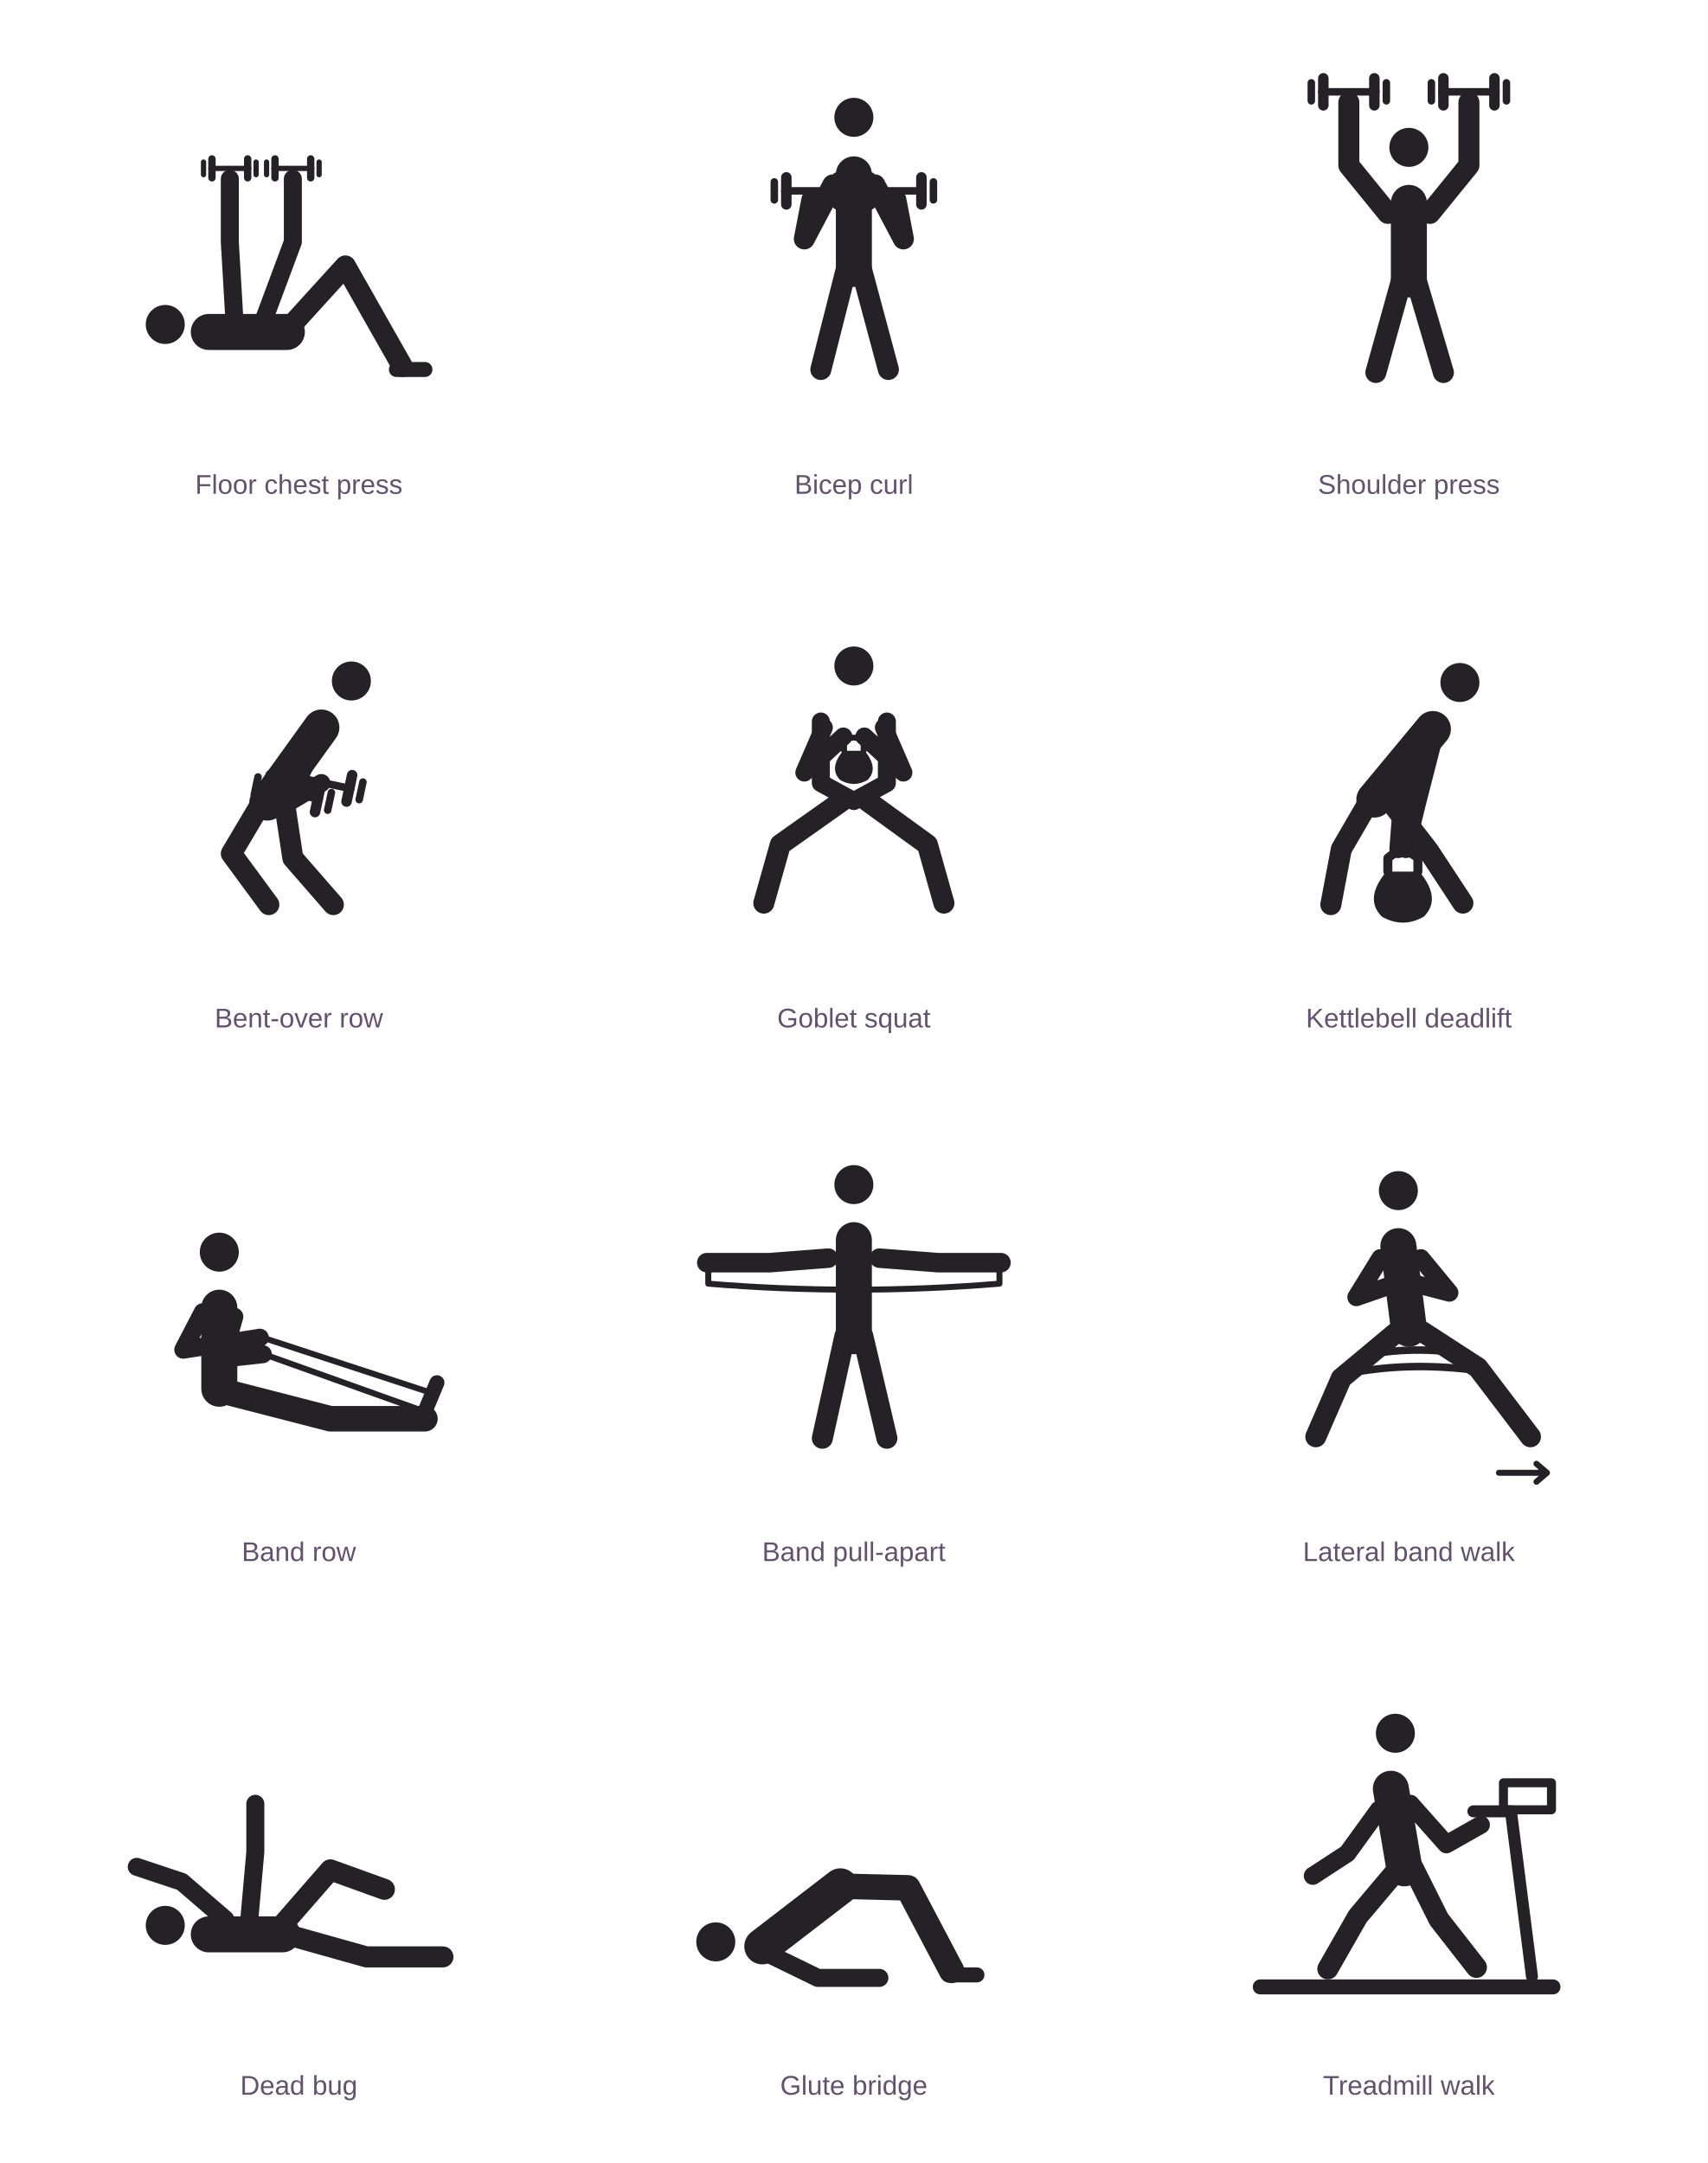
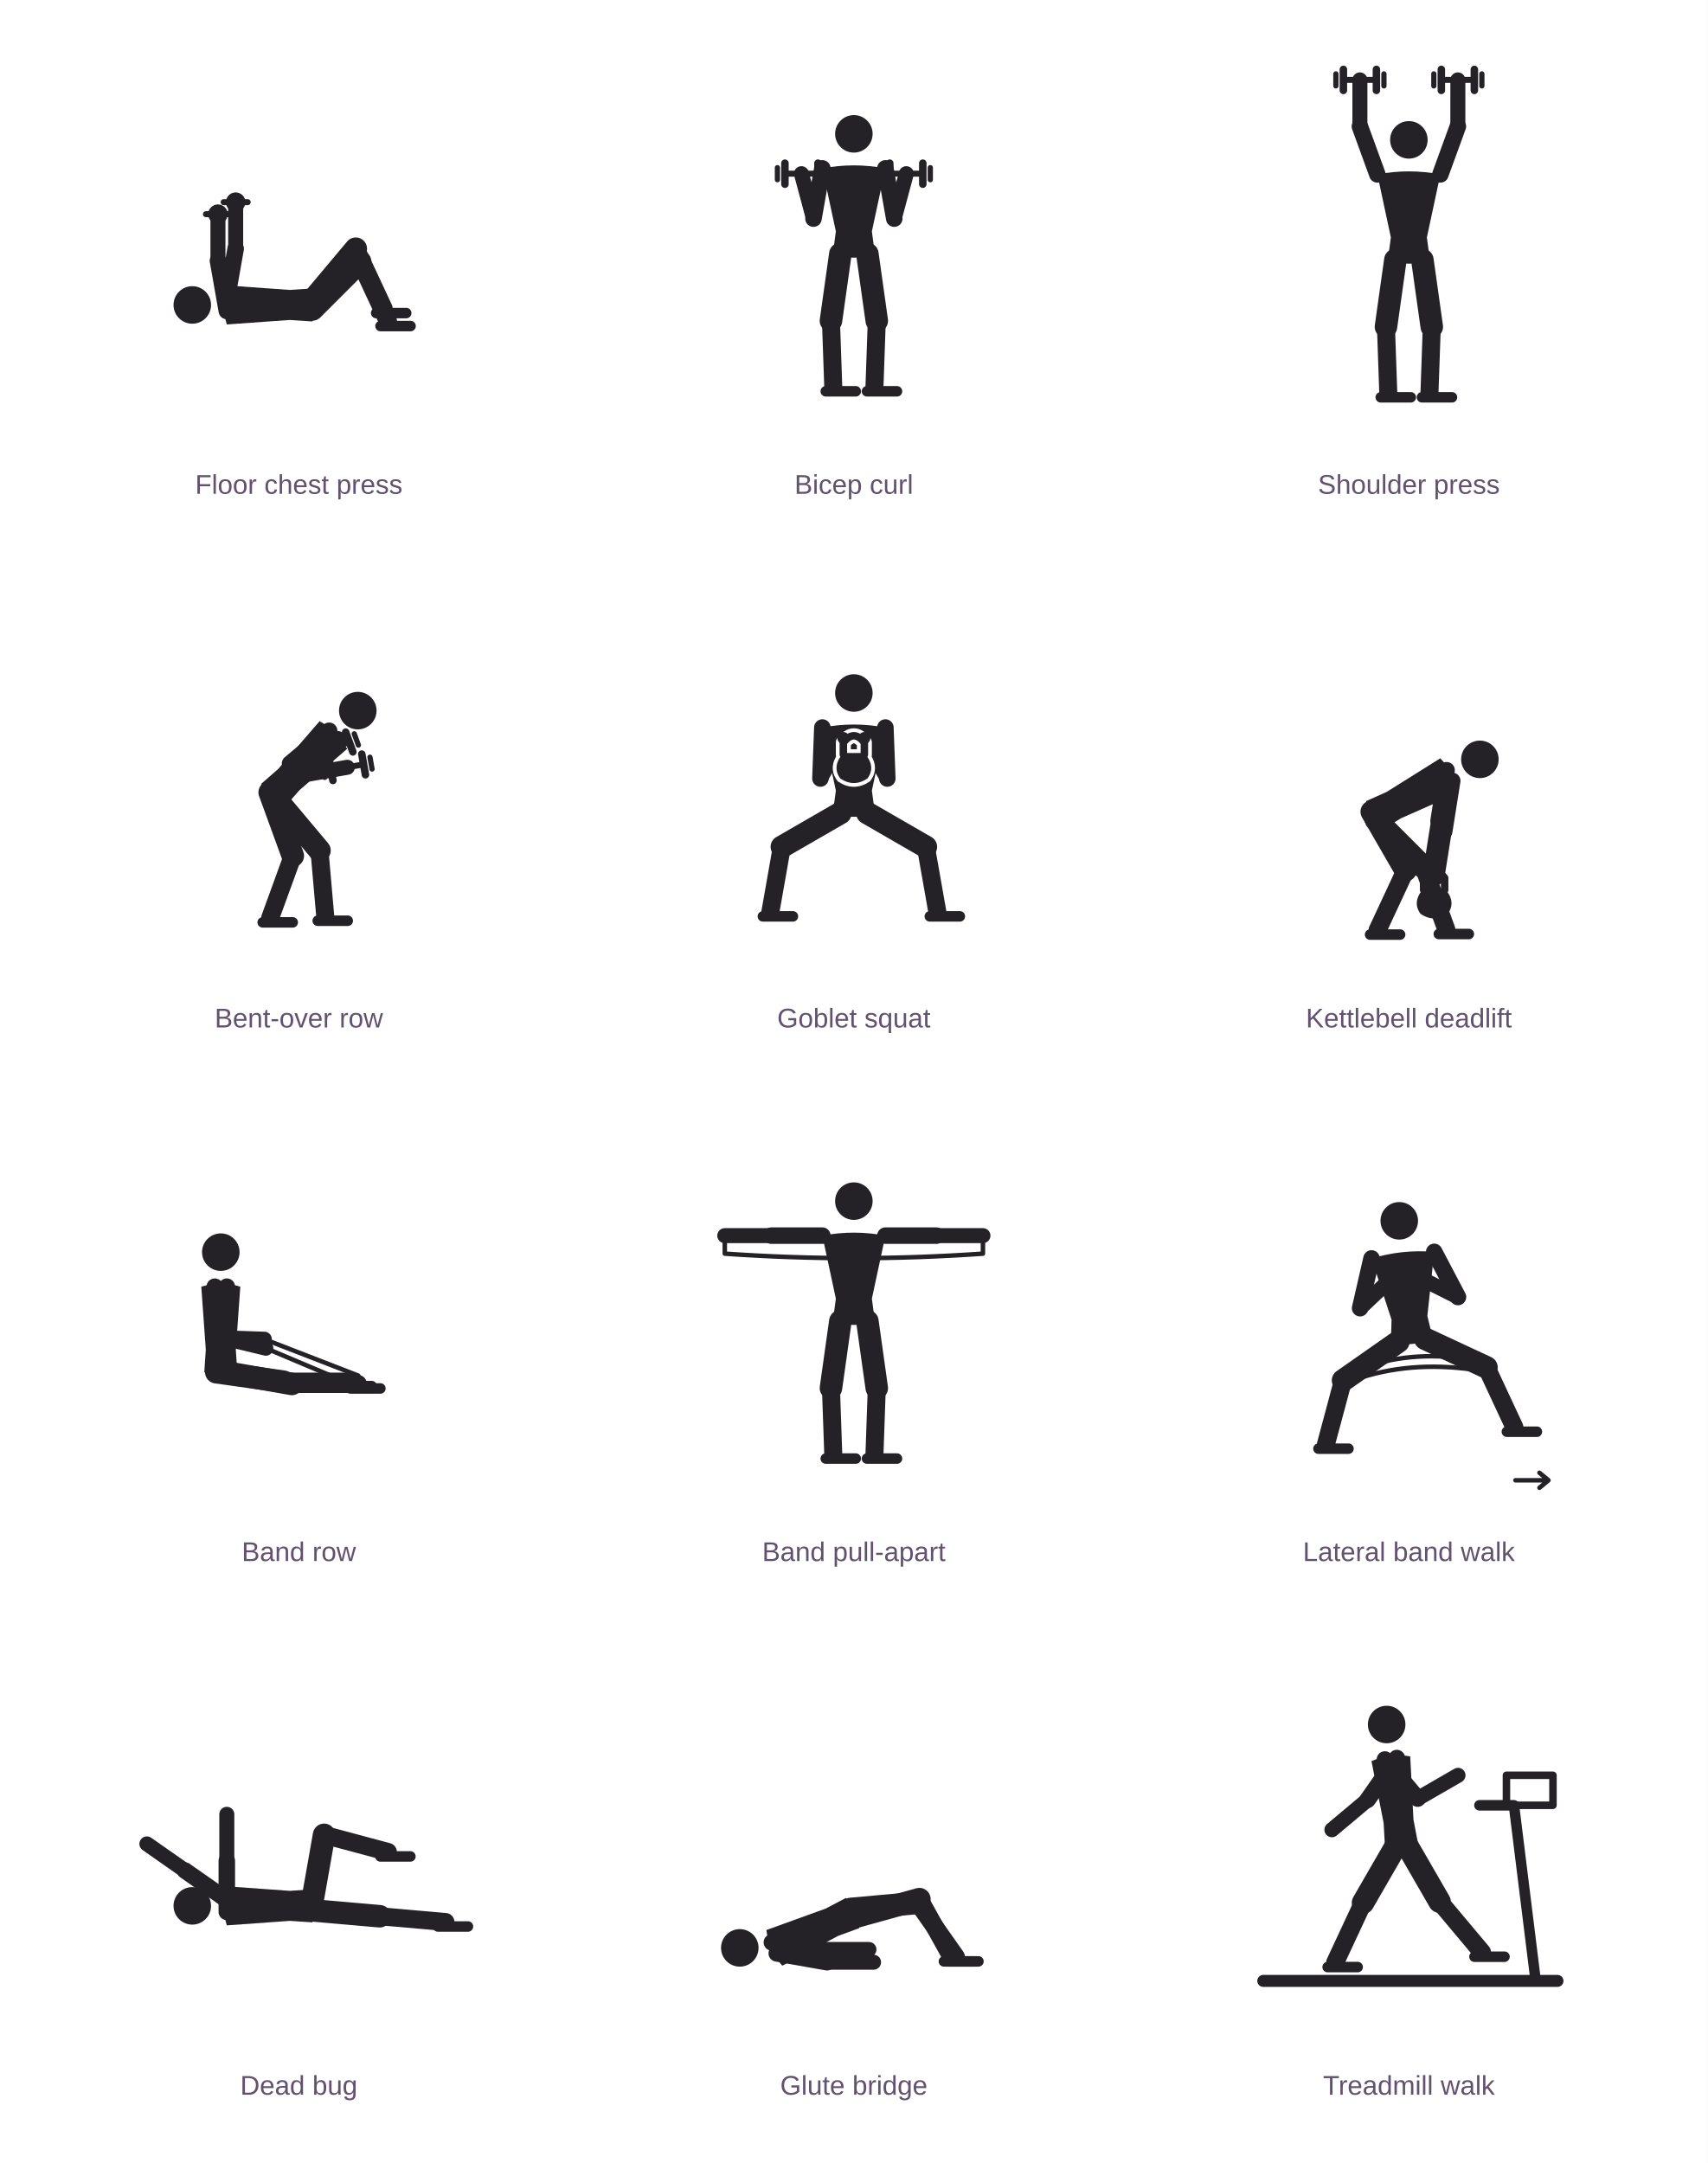
<svg xmlns="http://www.w3.org/2000/svg" width="1200" height="1520" viewBox="0 0 1200 1520" color="#242127">
  <rect width="1200" height="1520" fill="white" />
  <g transform="translate(30 20)">
    <svg x="45" y="15" width="270" height="270" viewBox="0 0 256 256">
-       <circle cx="39" cy="183" r="13" fill="currentColor" />
-       <path d="M68 188H120" fill="none" stroke="currentColor" stroke-width="24" stroke-linecap="round" stroke-linejoin="round" />
-       <path d="M119 188 159 144 197 211" fill="none" stroke="currentColor" stroke-width="14" stroke-linecap="round" stroke-linejoin="round" />
-       <path d="M85 179 82 128V86M105 179 124 128V86" fill="none" stroke="currentColor" stroke-width="12" stroke-linecap="round" stroke-linejoin="round" />
-       <g transform="translate(82 79) rotate(0) scale(0.7)">
-         <path d="M-18 0H18" fill="none" stroke="currentColor" stroke-width="5" stroke-linecap="round" stroke-linejoin="round" />
-         <path d="M-17-9V9M17-9V9" fill="none" stroke="currentColor" stroke-width="7" stroke-linecap="round" stroke-linejoin="round" />
-         <path d="M-25-6V6M25-6V6" fill="none" stroke="currentColor" stroke-width="5" stroke-linecap="round" stroke-linejoin="round" />
-       </g>
-       <g transform="translate(124 79) rotate(0) scale(0.7)">
-         <path d="M-18 0H18" fill="none" stroke="currentColor" stroke-width="5" stroke-linecap="round" stroke-linejoin="round" />
-         <path d="M-17-9V9M17-9V9" fill="none" stroke="currentColor" stroke-width="7" stroke-linecap="round" stroke-linejoin="round" />
-         <path d="M-25-6V6M25-6V6" fill="none" stroke="currentColor" stroke-width="5" stroke-linecap="round" stroke-linejoin="round" />
-       </g>
-       <path d="M193 213H212" fill="none" stroke="currentColor" stroke-width="10" stroke-linecap="round" stroke-linejoin="round" />
+       <path d="M137 173 L168.82 141.18" fill="none" stroke="currentColor" stroke-width="15" stroke-linecap="round" stroke-linejoin="round" />
+       <path d="M168.82 141.18 L187.415 181.058" fill="none" stroke="currentColor" stroke-width="12" stroke-linecap="round" stroke-linejoin="round" />
+       <path d="M182.415 184.058 L202.415 184.058" fill="none" stroke="currentColor" stroke-width="7" stroke-linecap="round" stroke-linejoin="round" />
+       <path d="M137 167 L165.925 132.528" fill="none" stroke="currentColor" stroke-width="15" stroke-linecap="round" stroke-linejoin="round" />
+       <path d="M165.925 132.528 L184.521 172.406" fill="none" stroke="currentColor" stroke-width="12" stroke-linecap="round" stroke-linejoin="round" />
+       <path d="M179.521 175.406 L199.521 175.406" fill="none" stroke="currentColor" stroke-width="7" stroke-linecap="round" stroke-linejoin="round" />
+       <path d="M80 183 Q76 170 80 157 L122 160 L137 159 Q142 170 137 181 L122 180 Z" fill="currentColor" />
+       <path d="M80 174 L74.096 140.517" fill="none" stroke="currentColor" stroke-width="11" stroke-linecap="round" stroke-linejoin="round" />
+       <path d="M74.096 140.517 L74.096 109.517" fill="none" stroke="currentColor" stroke-width="10" stroke-linecap="round" stroke-linejoin="round" />
+       <circle cx="74.096" cy="109.517" r="4" fill="currentColor" />
+       <path d="M80 166 L85.904 132.517" fill="none" stroke="currentColor" stroke-width="11" stroke-linecap="round" stroke-linejoin="round" />
+       <path d="M85.904 132.517 L85.904 101.517" fill="none" stroke="currentColor" stroke-width="10" stroke-linecap="round" stroke-linejoin="round" />
+       <circle cx="85.904" cy="101.517" r="4" fill="currentColor" />
+       <circle cx="57" cy="170" r="12.5" fill="currentColor" />
+       <g transform="translate(74.096 109.517) rotate(0)">
+         <circle cx="0" cy="0" r="6.5" fill="currentColor" />
+         <path d="M-8 0 L8 0" fill="none" stroke="currentColor" stroke-width="4" stroke-linecap="round" stroke-linejoin="round" />
+       </g>
+       <g transform="translate(85.904 101.517) rotate(0)">
+         <circle cx="0" cy="0" r="6.5" fill="currentColor" />
+         <path d="M-8 0 L8 0" fill="none" stroke="currentColor" stroke-width="4" stroke-linecap="round" stroke-linejoin="round" />
+       </g>
    </svg>
    <text x="180" y="327" text-anchor="middle" font-family="Arial,sans-serif" font-size="19" fill="#62516F">Floor chest press</text>
  </g>
  <g transform="translate(420 20)">
    <svg x="45" y="15" width="270" height="270" viewBox="0 0 256 256">
-       <circle cx="128" cy="45" r="13" fill="currentColor" />
-       <path d="M128 83V146" fill="none" stroke="currentColor" stroke-width="24" stroke-linecap="round" stroke-linejoin="round" />
-       <path d="M123 146 106 213M133 146 151 213" fill="none" stroke="currentColor" stroke-width="14" stroke-linecap="round" stroke-linejoin="round" />
-       <path d="M114 90 95 126 100 100M142 90 161 126 156 100" fill="none" stroke="currentColor" stroke-width="14" stroke-linecap="round" stroke-linejoin="round" />
-       <g transform="translate(100 94) rotate(0) scale(1)">
-         <path d="M-18 0H18" fill="none" stroke="currentColor" stroke-width="5" stroke-linecap="round" stroke-linejoin="round" />
-         <path d="M-17-9V9M17-9V9" fill="none" stroke="currentColor" stroke-width="7" stroke-linecap="round" stroke-linejoin="round" />
-         <path d="M-25-6V6M25-6V6" fill="none" stroke="currentColor" stroke-width="5" stroke-linecap="round" stroke-linejoin="round" />
-       </g>
-       <g transform="translate(156 94) rotate(0) scale(1)">
-         <path d="M-18 0H18" fill="none" stroke="currentColor" stroke-width="5" stroke-linecap="round" stroke-linejoin="round" />
-         <path d="M-17-9V9M17-9V9" fill="none" stroke="currentColor" stroke-width="7" stroke-linecap="round" stroke-linejoin="round" />
-         <path d="M-25-6V6M25-6V6" fill="none" stroke="currentColor" stroke-width="5" stroke-linecap="round" stroke-linejoin="round" />
+       <path d="M119 136 L112.737 180.562" fill="none" stroke="currentColor" stroke-width="15" stroke-linecap="round" stroke-linejoin="round" />
+       <path d="M112.737 180.562 L114.273 224.535" fill="none" stroke="currentColor" stroke-width="12" stroke-linecap="round" stroke-linejoin="round" />
+       <path d="M109.273 227.535 L129.273 227.535" fill="none" stroke="currentColor" stroke-width="7" stroke-linecap="round" stroke-linejoin="round" />
+       <path d="M137 136 L143.263 180.562" fill="none" stroke="currentColor" stroke-width="15" stroke-linecap="round" stroke-linejoin="round" />
+       <path d="M143.263 180.562 L141.727 224.535" fill="none" stroke="currentColor" stroke-width="12" stroke-linecap="round" stroke-linejoin="round" />
+       <path d="M136.727 227.535 L156.727 227.535" fill="none" stroke="currentColor" stroke-width="7" stroke-linecap="round" stroke-linejoin="round" />
+       <path d="M107 79 Q128 75 149 79 L140 121 L142 136 Q128 141 114 136 L116 121 Z" fill="currentColor" />
+       <path d="M107 79 L101.096 112.483" fill="none" stroke="currentColor" stroke-width="11" stroke-linecap="round" stroke-linejoin="round" />
+       <path d="M101.096 112.483 L93.073 82.54" fill="none" stroke="currentColor" stroke-width="10" stroke-linecap="round" stroke-linejoin="round" />
+       <circle cx="93.073" cy="82.54" r="4" fill="currentColor" />
+       <path d="M149 79 L154.904 112.483" fill="none" stroke="currentColor" stroke-width="11" stroke-linecap="round" stroke-linejoin="round" />
+       <path d="M154.904 112.483 L162.927 82.54" fill="none" stroke="currentColor" stroke-width="10" stroke-linecap="round" stroke-linejoin="round" />
+       <circle cx="162.927" cy="82.54" r="4" fill="currentColor" />
+       <circle cx="128" cy="56" r="12.5" fill="currentColor" />
+       <g transform="translate(93.073 82.54) rotate(0)">
+         <path d="M-10 0 L10 0" fill="none" stroke="currentColor" stroke-width="4" stroke-linecap="round" stroke-linejoin="round" />
+         <path d="M-11-7V7 M11-7V7" fill="none" stroke="currentColor" stroke-width="5" stroke-linecap="round" stroke-linejoin="round" />
+         <path d="M-16-4V4 M16-4V4" fill="none" stroke="currentColor" stroke-width="3.5" stroke-linecap="round" stroke-linejoin="round" />
+       </g>
+       <g transform="translate(162.927 82.54) rotate(0)">
+         <path d="M-10 0 L10 0" fill="none" stroke="currentColor" stroke-width="4" stroke-linecap="round" stroke-linejoin="round" />
+         <path d="M-11-7V7 M11-7V7" fill="none" stroke="currentColor" stroke-width="5" stroke-linecap="round" stroke-linejoin="round" />
+         <path d="M-16-4V4 M16-4V4" fill="none" stroke="currentColor" stroke-width="3.5" stroke-linecap="round" stroke-linejoin="round" />
      </g>
    </svg>
    <text x="180" y="327" text-anchor="middle" font-family="Arial,sans-serif" font-size="19" fill="#62516F">Bicep curl</text>
  </g>
  <g transform="translate(810 20)">
    <svg x="45" y="15" width="270" height="270" viewBox="0 0 256 256">
-       <circle cx="128" cy="65" r="13" fill="currentColor" />
-       <path d="M128 102V153" fill="none" stroke="currentColor" stroke-width="24" stroke-linecap="round" stroke-linejoin="round" />
-       <path d="M123 154 106 215M133 154 151 215" fill="none" stroke="currentColor" stroke-width="14" stroke-linecap="round" stroke-linejoin="round" />
-       <path d="M114 109 88 77V35M142 109 168 77V35" fill="none" stroke="currentColor" stroke-width="14" stroke-linecap="round" stroke-linejoin="round" />
-       <g transform="translate(88 28) rotate(0) scale(1)">
-         <path d="M-18 0H18" fill="none" stroke="currentColor" stroke-width="5" stroke-linecap="round" stroke-linejoin="round" />
-         <path d="M-17-9V9M17-9V9" fill="none" stroke="currentColor" stroke-width="7" stroke-linecap="round" stroke-linejoin="round" />
-         <path d="M-25-6V6M25-6V6" fill="none" stroke="currentColor" stroke-width="5" stroke-linecap="round" stroke-linejoin="round" />
-       </g>
-       <g transform="translate(168 28) rotate(0) scale(1)">
-         <path d="M-18 0H18" fill="none" stroke="currentColor" stroke-width="5" stroke-linecap="round" stroke-linejoin="round" />
-         <path d="M-17-9V9M17-9V9" fill="none" stroke="currentColor" stroke-width="7" stroke-linecap="round" stroke-linejoin="round" />
-         <path d="M-25-6V6M25-6V6" fill="none" stroke="currentColor" stroke-width="5" stroke-linecap="round" stroke-linejoin="round" />
+       <path d="M119 140 L112.737 184.562" fill="none" stroke="currentColor" stroke-width="15" stroke-linecap="round" stroke-linejoin="round" />
+       <path d="M112.737 184.562 L114.273 228.535" fill="none" stroke="currentColor" stroke-width="12" stroke-linecap="round" stroke-linejoin="round" />
+       <path d="M109.273 231.535 L129.273 231.535" fill="none" stroke="currentColor" stroke-width="7" stroke-linecap="round" stroke-linejoin="round" />
+       <path d="M137 140 L143.263 184.562" fill="none" stroke="currentColor" stroke-width="15" stroke-linecap="round" stroke-linejoin="round" />
+       <path d="M143.263 184.562 L141.727 228.535" fill="none" stroke="currentColor" stroke-width="12" stroke-linecap="round" stroke-linejoin="round" />
+       <path d="M136.727 231.535 L156.727 231.535" fill="none" stroke="currentColor" stroke-width="7" stroke-linecap="round" stroke-linejoin="round" />
+       <path d="M107 83 Q128 79 149 83 L140 125 L142 140 Q128 145 114 140 L116 125 Z" fill="currentColor" />
+       <path d="M107 83 L95.371 51.05" fill="none" stroke="currentColor" stroke-width="11" stroke-linecap="round" stroke-linejoin="round" />
+       <path d="M95.371 51.05 L95.371 20.05" fill="none" stroke="currentColor" stroke-width="10" stroke-linecap="round" stroke-linejoin="round" />
+       <circle cx="95.371" cy="20.05" r="4" fill="currentColor" />
+       <path d="M149 83 L160.629 51.05" fill="none" stroke="currentColor" stroke-width="11" stroke-linecap="round" stroke-linejoin="round" />
+       <path d="M160.629 51.05 L160.629 20.05" fill="none" stroke="currentColor" stroke-width="10" stroke-linecap="round" stroke-linejoin="round" />
+       <circle cx="160.629" cy="20.05" r="4" fill="currentColor" />
+       <circle cx="128" cy="60" r="12.5" fill="currentColor" />
+       <g transform="translate(95.371 20.05) rotate(0)">
+         <path d="M-10 0 L10 0" fill="none" stroke="currentColor" stroke-width="4" stroke-linecap="round" stroke-linejoin="round" />
+         <path d="M-11-7V7 M11-7V7" fill="none" stroke="currentColor" stroke-width="5" stroke-linecap="round" stroke-linejoin="round" />
+         <path d="M-16-4V4 M16-4V4" fill="none" stroke="currentColor" stroke-width="3.5" stroke-linecap="round" stroke-linejoin="round" />
+       </g>
+       <g transform="translate(160.629 20.05) rotate(0)">
+         <path d="M-10 0 L10 0" fill="none" stroke="currentColor" stroke-width="4" stroke-linecap="round" stroke-linejoin="round" />
+         <path d="M-11-7V7 M11-7V7" fill="none" stroke="currentColor" stroke-width="5" stroke-linecap="round" stroke-linejoin="round" />
+         <path d="M-16-4V4 M16-4V4" fill="none" stroke="currentColor" stroke-width="3.5" stroke-linecap="round" stroke-linejoin="round" />
      </g>
    </svg>
    <text x="180" y="327" text-anchor="middle" font-family="Arial,sans-serif" font-size="19" fill="#62516F">Shoulder press</text>
  </g>
  <g transform="translate(30 395)">
    <svg x="45" y="15" width="270" height="270" viewBox="0 0 256 256">
-       <circle cx="163" cy="65" r="13" fill="currentColor" />
-       <path d="M143 96 107 146" fill="none" stroke="currentColor" stroke-width="24" stroke-linecap="round" stroke-linejoin="round" />
-       <path d="M102 148 83 180 108 214M119 150 124 183 151 214" fill="none" stroke="currentColor" stroke-width="14" stroke-linecap="round" stroke-linejoin="round" />
-       <path d="M139 105 121 146 143 133M126 113 106 151 123 139" fill="none" stroke="currentColor" stroke-width="12" stroke-linecap="round" stroke-linejoin="round" />
-       <g transform="translate(145 133) rotate(12) scale(1)">
-         <path d="M-18 0H18" fill="none" stroke="currentColor" stroke-width="5" stroke-linecap="round" stroke-linejoin="round" />
-         <path d="M-17-9V9M17-9V9" fill="none" stroke="currentColor" stroke-width="7" stroke-linecap="round" stroke-linejoin="round" />
-         <path d="M-25-6V6M25-6V6" fill="none" stroke="currentColor" stroke-width="5" stroke-linecap="round" stroke-linejoin="round" />
-       </g>
-       <g transform="translate(124 140) rotate(12) scale(1)">
-         <path d="M-18 0H18" fill="none" stroke="currentColor" stroke-width="5" stroke-linecap="round" stroke-linejoin="round" />
-         <path d="M-17-9V9M17-9V9" fill="none" stroke="currentColor" stroke-width="7" stroke-linecap="round" stroke-linejoin="round" />
-         <path d="M-25-6V6M25-6V6" fill="none" stroke="currentColor" stroke-width="5" stroke-linecap="round" stroke-linejoin="round" />
+       <path d="M108.574 139.184 L123.964 181.47" fill="none" stroke="currentColor" stroke-width="15" stroke-linecap="round" stroke-linejoin="round" />
+       <path d="M123.964 181.47 L108.916 222.816" fill="none" stroke="currentColor" stroke-width="12" stroke-linecap="round" stroke-linejoin="round" />
+       <path d="M103.916 225.816 L123.916 225.816" fill="none" stroke="currentColor" stroke-width="7" stroke-linecap="round" stroke-linejoin="round" />
+       <path d="M112.816 143.426 L141.742 177.898" fill="none" stroke="currentColor" stroke-width="15" stroke-linecap="round" stroke-linejoin="round" />
+       <path d="M141.742 177.898 L145.577 221.731" fill="none" stroke="currentColor" stroke-width="12" stroke-linecap="round" stroke-linejoin="round" />
+       <path d="M140.577 224.731 L160.577 224.731" fill="none" stroke="currentColor" stroke-width="7" stroke-linecap="round" stroke-linejoin="round" />
+       <path d="M141.808 91.808 Q153.828 98.172 160.192 110.192 L128.373 137.77 L118.473 149.083 Q107.159 144.841 102.917 133.527 L114.23 123.627 Z" fill="currentColor" />
+       <path d="M148.172 98.172 L122.126 120.026" fill="none" stroke="currentColor" stroke-width="11" stroke-linecap="round" stroke-linejoin="round" />
+       <path d="M122.126 120.026 L151.257 109.424" fill="none" stroke="currentColor" stroke-width="10" stroke-linecap="round" stroke-linejoin="round" />
+       <circle cx="151.257" cy="109.424" r="4" fill="currentColor" />
+       <path d="M153.828 103.828 L129.787 127.87" fill="none" stroke="currentColor" stroke-width="11" stroke-linecap="round" stroke-linejoin="round" />
+       <path d="M129.787 127.87 L160.316 122.487" fill="none" stroke="currentColor" stroke-width="10" stroke-linecap="round" stroke-linejoin="round" />
+       <circle cx="160.316" cy="122.487" r="4" fill="currentColor" />
+       <circle cx="167.263" cy="84.737" r="12.5" fill="currentColor" />
+       <g transform="translate(151.257 109.424) rotate(-20)">
+         <path d="M-10 0 L10 0" fill="none" stroke="currentColor" stroke-width="4" stroke-linecap="round" stroke-linejoin="round" />
+         <path d="M-11-7V7 M11-7V7" fill="none" stroke="currentColor" stroke-width="5" stroke-linecap="round" stroke-linejoin="round" />
+         <path d="M-16-4V4 M16-4V4" fill="none" stroke="currentColor" stroke-width="3.5" stroke-linecap="round" stroke-linejoin="round" />
+       </g>
+       <g transform="translate(160.316 122.487) rotate(-10)">
+         <path d="M-10 0 L10 0" fill="none" stroke="currentColor" stroke-width="4" stroke-linecap="round" stroke-linejoin="round" />
+         <path d="M-11-7V7 M11-7V7" fill="none" stroke="currentColor" stroke-width="5" stroke-linecap="round" stroke-linejoin="round" />
+         <path d="M-16-4V4 M16-4V4" fill="none" stroke="currentColor" stroke-width="3.5" stroke-linecap="round" stroke-linejoin="round" />
      </g>
    </svg>
    <text x="180" y="327" text-anchor="middle" font-family="Arial,sans-serif" font-size="19" fill="#62516F">Bent-over row</text>
  </g>
  <g transform="translate(420 395)">
    <svg x="45" y="15" width="270" height="270" viewBox="0 0 256 256">
-       <circle cx="128" cy="55" r="13" fill="currentColor" />
-       <path d="M106 92V133L128 145 150 133V92" fill="none" stroke="currentColor" stroke-width="12" stroke-linecap="round" stroke-linejoin="round" />
-       <path d="M120 145 79 174 68 213M137 145 177 174 188 213" fill="none" stroke="currentColor" stroke-width="14" stroke-linecap="round" stroke-linejoin="round" />
-       <g transform="translate(128 118) scale(0.65)">
-         <path d="M-10-10V-19Q0-28 10-19V-10" fill="none" stroke="currentColor" stroke-width="6" stroke-linecap="round" stroke-linejoin="round" />
-         <path d="M-11-10Q-26 8-14 20Q0 28 14 20Q26 8 11-10Z" fill="currentColor" />
-       </g>
-       <path d="M108 96 95 126 121 102M148 96 161 126 135 102" fill="none" stroke="currentColor" stroke-width="12" stroke-linecap="round" stroke-linejoin="round" />
+       <defs>
+         <mask id="goblet-equipment-space" maskUnits="userSpaceOnUse" x="0" y="0" width="256" height="256">
+           <rect width="256" height="256" fill="white" />
+           <g color="black">
+             <g transform="translate(128 121)">
+               <path d="M-7-7V-15Q0-24 7-15V-7" fill="none" stroke="currentColor" stroke-width="10" stroke-linecap="round" stroke-linejoin="round" />
+               <path d="M-7-8Q-15 1-9 9Q0 15 9 9Q15 1 7-8Z" fill="currentColor" stroke="currentColor" stroke-width="5" />
+             </g>
+           </g>
+         </mask>
+       </defs>
+       <g mask="url(#goblet-equipment-space)">
+         <path d="M119 153 L80.029 175.5" fill="none" stroke="currentColor" stroke-width="15" stroke-linecap="round" stroke-linejoin="round" />
+         <path d="M80.029 175.5 L72.388 218.832" fill="none" stroke="currentColor" stroke-width="12" stroke-linecap="round" stroke-linejoin="round" />
+         <path d="M67.388 221.832 L87.388 221.832" fill="none" stroke="currentColor" stroke-width="7" stroke-linecap="round" stroke-linejoin="round" />
+         <path d="M137 153 L175.971 175.5" fill="none" stroke="currentColor" stroke-width="15" stroke-linecap="round" stroke-linejoin="round" />
+         <path d="M175.971 175.5 L183.612 218.832" fill="none" stroke="currentColor" stroke-width="12" stroke-linecap="round" stroke-linejoin="round" />
+         <path d="M178.612 221.832 L198.612 221.832" fill="none" stroke="currentColor" stroke-width="7" stroke-linecap="round" stroke-linejoin="round" />
+         <path d="M107 96 Q128 92 149 96 L140 138 L142 153 Q128 158 114 153 L116 138 Z" fill="currentColor" />
+         <path d="M107 96 L105.726 129.976" fill="none" stroke="currentColor" stroke-width="11" stroke-linecap="round" stroke-linejoin="round" />
+         <path d="M105.726 129.976 L121 103" fill="none" stroke="currentColor" stroke-width="10" stroke-linecap="round" stroke-linejoin="round" />
+         <circle cx="121" cy="103" r="4" fill="currentColor" />
+         <path d="M149 96 L150.274 129.976" fill="none" stroke="currentColor" stroke-width="11" stroke-linecap="round" stroke-linejoin="round" />
+         <path d="M150.274 129.976 L135 103" fill="none" stroke="currentColor" stroke-width="10" stroke-linecap="round" stroke-linejoin="round" />
+         <circle cx="135" cy="103" r="4" fill="currentColor" />
+         <circle cx="128" cy="73" r="12.5" fill="currentColor" />
+       </g>
+       <g transform="translate(128 121)">
+         <path d="M-7-7V-15Q0-24 7-15V-7" fill="none" stroke="currentColor" stroke-width="5" stroke-linecap="round" stroke-linejoin="round" />
+         <path d="M-7-8Q-15 1-9 9Q0 15 9 9Q15 1 7-8Z" fill="currentColor" />
+       </g>
+       <circle cx="121" cy="103" r="4" fill="currentColor" />
+       <circle cx="135" cy="103" r="4" fill="currentColor" />
    </svg>
    <text x="180" y="327" text-anchor="middle" font-family="Arial,sans-serif" font-size="19" fill="#62516F">Goblet squat</text>
  </g>
  <g transform="translate(810 395)">
    <svg x="45" y="15" width="270" height="270" viewBox="0 0 256 256">
-       <circle cx="162" cy="66" r="13" fill="currentColor" />
-       <path d="M144 97 105 144" fill="none" stroke="currentColor" stroke-width="24" stroke-linecap="round" stroke-linejoin="round" />
-       <path d="M101 146 83 177 76 214M117 147 141 178 164 213" fill="none" stroke="currentColor" stroke-width="14" stroke-linecap="round" stroke-linejoin="round" />
-       <path d="M143 109 133 148 126 177M131 117 123 151 121 177" fill="none" stroke="currentColor" stroke-width="12" stroke-linecap="round" stroke-linejoin="round" />
-       <g transform="translate(124 202) scale(1)">
-         <path d="M-10-10V-19Q0-28 10-19V-10" fill="none" stroke="currentColor" stroke-width="6" stroke-linecap="round" stroke-linejoin="round" />
-         <path d="M-11-10Q-26 8-14 20Q0 28 14 20Q26 8 11-10Z" fill="currentColor" />
+       <path d="M103.264 152.111 L125.764 191.082" fill="none" stroke="currentColor" stroke-width="15" stroke-linecap="round" stroke-linejoin="round" />
+       <path d="M125.764 191.082 L107.168 230.96" fill="none" stroke="currentColor" stroke-width="12" stroke-linecap="round" stroke-linejoin="round" />
+       <path d="M102.168 233.96 L122.168 233.96" fill="none" stroke="currentColor" stroke-width="7" stroke-linecap="round" stroke-linejoin="round" />
+       <path d="M106.08 157.409 L137.9 189.229" fill="none" stroke="currentColor" stroke-width="15" stroke-linecap="round" stroke-linejoin="round" />
+       <path d="M137.9 189.229 L152.949 230.575" fill="none" stroke="currentColor" stroke-width="12" stroke-linecap="round" stroke-linejoin="round" />
+       <path d="M147.949 233.575 L167.949 233.575" fill="none" stroke="currentColor" stroke-width="7" stroke-linecap="round" stroke-linejoin="round" />
+       <path d="M148.897 116.522 Q158.532 126.122 161.103 139.478 L122.611 156.547 L109.836 164.472 Q100.257 157.107 99.508 145.047 L113.221 138.888 Z" fill="currentColor" />
+       <path d="M153.122 124.468 L147.803 158.05" fill="none" stroke="currentColor" stroke-width="11" stroke-linecap="round" stroke-linejoin="round" />
+       <path d="M147.803 158.05 L142.954 188.668" fill="none" stroke="currentColor" stroke-width="10" stroke-linecap="round" stroke-linejoin="round" />
+       <circle cx="142.954" cy="188.668" r="4" fill="currentColor" />
+       <path d="M156.878 131.532 L151.559 165.113" fill="none" stroke="currentColor" stroke-width="11" stroke-linecap="round" stroke-linejoin="round" />
+       <path d="M151.559 165.113 L146.71 195.732" fill="none" stroke="currentColor" stroke-width="10" stroke-linecap="round" stroke-linejoin="round" />
+       <circle cx="146.71" cy="195.732" r="4" fill="currentColor" />
+       <circle cx="175.308" cy="117.202" r="12.5" fill="currentColor" />
+       <g transform="translate(144.832 211.2)">
+         <path d="M-7-7V-15Q0-24 7-15V-7" fill="none" stroke="currentColor" stroke-width="5" stroke-linecap="round" stroke-linejoin="round" />
+         <path d="M-7-8Q-15 1-9 9Q0 15 9 9Q15 1 7-8Z" fill="currentColor" />
      </g>
    </svg>
    <text x="180" y="327" text-anchor="middle" font-family="Arial,sans-serif" font-size="19" fill="#62516F">Kettlebell deadlift</text>
  </g>
  <g transform="translate(30 770)">
    <svg x="45" y="15" width="270" height="270" viewBox="0 0 256 256">
-       <circle cx="75" cy="90" r="13" fill="currentColor" />
-       <path d="M75 127V181" fill="none" stroke="currentColor" stroke-width="24" stroke-linecap="round" stroke-linejoin="round" />
-       <path d="M83 184 149 201 212 201" fill="none" stroke="currentColor" stroke-width="17" stroke-linecap="round" stroke-linejoin="round" />
-       <path d="M210 201 220 177" fill="none" stroke="currentColor" stroke-width="10" stroke-linecap="round" stroke-linejoin="round" />
-       <path d="M101 146 217 184 214 197 102 157" fill="none" stroke="currentColor" stroke-width="4" stroke-linecap="round" stroke-linejoin="round" />
-       <path d="M64 130 51 155 102 147M85 133 77 161 104 158" fill="none" stroke="currentColor" stroke-width="12" stroke-linecap="round" stroke-linejoin="round" />
+       <path d="M105 148 L167.562 172.263 L170.562 181.263 L106 154" fill="none" stroke="currentColor" stroke-width="3" stroke-linecap="round" stroke-linejoin="round" />
+       <path d="M73 170 L117.562 176.263" fill="none" stroke="currentColor" stroke-width="15" stroke-linecap="round" stroke-linejoin="round" />
+       <path d="M117.562 176.263 L161.562 176.263" fill="none" stroke="currentColor" stroke-width="12" stroke-linecap="round" stroke-linejoin="round" />
+       <path d="M156.562 179.263 L176.562 179.263" fill="none" stroke="currentColor" stroke-width="7" stroke-linecap="round" stroke-linejoin="round" />
+       <path d="M79 170 L123.316 177.814" fill="none" stroke="currentColor" stroke-width="15" stroke-linecap="round" stroke-linejoin="round" />
+       <path d="M123.316 177.814 L167.316 177.814" fill="none" stroke="currentColor" stroke-width="12" stroke-linecap="round" stroke-linejoin="round" />
+       <path d="M162.316 180.814 L182.316 180.814" fill="none" stroke="currentColor" stroke-width="7" stroke-linecap="round" stroke-linejoin="round" />
+       <path d="M63 113 Q76 109 89 113 L86 155 L87 170 Q76 175 65 170 L66 155 Z" fill="currentColor" />
+       <path d="M72 113 L74.018 146.94" fill="none" stroke="currentColor" stroke-width="11" stroke-linecap="round" stroke-linejoin="round" />
+       <path d="M74.018 146.94 L105 148" fill="none" stroke="currentColor" stroke-width="10" stroke-linecap="round" stroke-linejoin="round" />
+       <circle cx="105" cy="148" r="4" fill="currentColor" />
+       <path d="M80 113 L75.86 146.747" fill="none" stroke="currentColor" stroke-width="11" stroke-linecap="round" stroke-linejoin="round" />
+       <path d="M75.86 146.747 L106 154" fill="none" stroke="currentColor" stroke-width="10" stroke-linecap="round" stroke-linejoin="round" />
+       <circle cx="106" cy="154" r="4" fill="currentColor" />
+       <circle cx="76" cy="90" r="12.5" fill="currentColor" />
    </svg>
    <text x="180" y="327" text-anchor="middle" font-family="Arial,sans-serif" font-size="19" fill="#62516F">Band row</text>
  </g>
  <g transform="translate(420 770)">
    <svg x="45" y="15" width="270" height="270" viewBox="0 0 256 256">
-       <circle cx="128" cy="45" r="13" fill="currentColor" />
-       <path d="M128 82V146" fill="none" stroke="currentColor" stroke-width="24" stroke-linecap="round" stroke-linejoin="round" />
-       <path d="M122 146 107 214M134 146 150 214" fill="none" stroke="currentColor" stroke-width="14" stroke-linecap="round" stroke-linejoin="round" />
-       <path d="M111 94 72 97H30M145 94 184 97H226" fill="none" stroke="currentColor" stroke-width="13" stroke-linecap="round" stroke-linejoin="round" />
-       <path d="M31 97V111Q128 119 225 111V97" fill="none" stroke="currentColor" stroke-width="4" stroke-linecap="round" stroke-linejoin="round" />
+       <path d="M119 136 L112.737 180.562" fill="none" stroke="currentColor" stroke-width="15" stroke-linecap="round" stroke-linejoin="round" />
+       <path d="M112.737 180.562 L114.273 224.535" fill="none" stroke="currentColor" stroke-width="12" stroke-linecap="round" stroke-linejoin="round" />
+       <path d="M109.273 227.535 L129.273 227.535" fill="none" stroke="currentColor" stroke-width="7" stroke-linecap="round" stroke-linejoin="round" />
+       <path d="M137 136 L143.263 180.562" fill="none" stroke="currentColor" stroke-width="15" stroke-linecap="round" stroke-linejoin="round" />
+       <path d="M143.263 180.562 L141.727 224.535" fill="none" stroke="currentColor" stroke-width="12" stroke-linecap="round" stroke-linejoin="round" />
+       <path d="M136.727 227.535 L156.727 227.535" fill="none" stroke="currentColor" stroke-width="7" stroke-linecap="round" stroke-linejoin="round" />
+       <path d="M107 79 Q128 75 149 79 L140 121 L142 136 Q128 141 114 136 L116 121 Z" fill="currentColor" />
+       <path d="M107 79 L73 79" fill="none" stroke="currentColor" stroke-width="11" stroke-linecap="round" stroke-linejoin="round" />
+       <path d="M73 79 L42 79" fill="none" stroke="currentColor" stroke-width="10" stroke-linecap="round" stroke-linejoin="round" />
+       <circle cx="42" cy="79" r="4" fill="currentColor" />
+       <path d="M149 79 L183 79" fill="none" stroke="currentColor" stroke-width="11" stroke-linecap="round" stroke-linejoin="round" />
+       <path d="M183 79 L214 79" fill="none" stroke="currentColor" stroke-width="10" stroke-linecap="round" stroke-linejoin="round" />
+       <circle cx="214" cy="79" r="4" fill="currentColor" />
+       <circle cx="128" cy="56" r="12.5" fill="currentColor" />
+       <path d="M42 79 V91 Q128 97 214 91 V79" fill="none" stroke="currentColor" stroke-width="3" stroke-linecap="round" stroke-linejoin="round" />
    </svg>
    <text x="180" y="327" text-anchor="middle" font-family="Arial,sans-serif" font-size="19" fill="#62516F">Band pull-apart</text>
  </g>
  <g transform="translate(810 770)">
    <svg x="45" y="15" width="270" height="270" viewBox="0 0 256 256">
-       <circle cx="121" cy="49" r="13" fill="currentColor" />
-       <path d="M121 86 128 141" fill="none" stroke="currentColor" stroke-width="24" stroke-linecap="round" stroke-linejoin="round" />
-       <path d="M119 144 83 174 66 213M137 143 174 167 209 213" fill="none" stroke="currentColor" stroke-width="14" stroke-linecap="round" stroke-linejoin="round" />
-       <path d="M109 94 93 120 119 111M136 94 155 117 128 110" fill="none" stroke="currentColor" stroke-width="12" stroke-linecap="round" stroke-linejoin="round" />
-       <path d="M97 159Q131 152 167 158M92 170Q131 163 175 169" fill="none" stroke="currentColor" stroke-width="5" stroke-linecap="round" stroke-linejoin="round" />
-       <path d="M188 237H220M213 231 220 237 213 243" fill="none" stroke="currentColor" stroke-width="4" stroke-linecap="round" stroke-linejoin="round" />
+       <path d="M121.007 149.629 L84.146 175.439" fill="none" stroke="currentColor" stroke-width="15" stroke-linecap="round" stroke-linejoin="round" />
+       <path d="M84.146 175.439 L72.758 217.94" fill="none" stroke="currentColor" stroke-width="12" stroke-linecap="round" stroke-linejoin="round" />
+       <path d="M67.758 220.94 L87.758 220.94" fill="none" stroke="currentColor" stroke-width="7" stroke-linecap="round" stroke-linejoin="round" />
+       <path d="M138.909 147.747 L179.693 166.765" fill="none" stroke="currentColor" stroke-width="15" stroke-linecap="round" stroke-linejoin="round" />
+       <path d="M179.693 166.765 L198.288 206.642" fill="none" stroke="currentColor" stroke-width="12" stroke-linecap="round" stroke-linejoin="round" />
+       <path d="M193.288 209.642 L213.288 209.642" fill="none" stroke="currentColor" stroke-width="7" stroke-linecap="round" stroke-linejoin="round" />
+       <path d="M103.115 94.195 Q123.582 88.022 144.885 89.805 L140.324 132.516 L143.881 147.224 Q130.481 153.66 116.035 150.151 L116.456 135.024 Z" fill="currentColor" />
+       <path d="M103.115 94.195 L95.508 127.333" fill="none" stroke="currentColor" stroke-width="11" stroke-linecap="round" stroke-linejoin="round" />
+       <path d="M95.508 127.333 L118 106" fill="none" stroke="currentColor" stroke-width="10" stroke-linecap="round" stroke-linejoin="round" />
+       <circle cx="118" cy="106" r="4" fill="currentColor" />
+       <path d="M144.885 89.805 L160.71 119.897" fill="none" stroke="currentColor" stroke-width="11" stroke-linecap="round" stroke-linejoin="round" />
+       <path d="M160.71 119.897 L133 106" fill="none" stroke="currentColor" stroke-width="10" stroke-linecap="round" stroke-linejoin="round" />
+       <circle cx="133" cy="106" r="4" fill="currentColor" />
+       <circle cx="121.596" cy="69.126" r="12.5" fill="currentColor" />
+       <path d="M94.795 167.983 Q128 155.271 167.911 161.271 M91.795 174.983 Q128 162.271 170.911 168.271" fill="none" stroke="currentColor" stroke-width="3" stroke-linecap="round" stroke-linejoin="round" />
+       <path d="M199 242H221M215 237 221 242 215 247" fill="none" stroke="currentColor" stroke-width="3" stroke-linecap="round" stroke-linejoin="round" />
    </svg>
    <text x="180" y="327" text-anchor="middle" font-family="Arial,sans-serif" font-size="19" fill="#62516F">Lateral band walk</text>
  </g>
  <g transform="translate(30 1145)">
    <svg x="45" y="15" width="270" height="270" viewBox="0 0 256 256">
-       <circle cx="39" cy="183" r="13" fill="currentColor" />
-       <path d="M68 189H117" fill="none" stroke="currentColor" stroke-width="24" stroke-linecap="round" stroke-linejoin="round" />
-       <path d="M116 188 173 204H224M115 185 149 146 185 159" fill="none" stroke="currentColor" stroke-width="14" stroke-linecap="round" stroke-linejoin="round" />
-       <path d="M79 179 50 154 20 144M95 179 99 134V102" fill="none" stroke="currentColor" stroke-width="12" stroke-linecap="round" stroke-linejoin="round" />
+       <path d="M137 173 L181.829 176.922" fill="none" stroke="currentColor" stroke-width="15" stroke-linecap="round" stroke-linejoin="round" />
+       <path d="M181.829 176.922 L225.661 180.757" fill="none" stroke="currentColor" stroke-width="12" stroke-linecap="round" stroke-linejoin="round" />
+       <path d="M220.661 183.757 L240.661 183.757" fill="none" stroke="currentColor" stroke-width="7" stroke-linecap="round" stroke-linejoin="round" />
+       <path d="M137 167 L144.814 122.684" fill="none" stroke="currentColor" stroke-width="15" stroke-linecap="round" stroke-linejoin="round" />
+       <path d="M144.814 122.684 L187.315 134.072" fill="none" stroke="currentColor" stroke-width="12" stroke-linecap="round" stroke-linejoin="round" />
+       <path d="M182.315 137.072 L202.315 137.072" fill="none" stroke="currentColor" stroke-width="7" stroke-linecap="round" stroke-linejoin="round" />
+       <path d="M80 183 Q76 170 80 157 L122 160 L137 159 Q142 170 137 181 L122 180 Z" fill="currentColor" />
+       <path d="M80 174 L80 140" fill="none" stroke="currentColor" stroke-width="11" stroke-linecap="round" stroke-linejoin="round" />
+       <path d="M80 140 L80 109" fill="none" stroke="currentColor" stroke-width="10" stroke-linecap="round" stroke-linejoin="round" />
+       <circle cx="80" cy="109" r="4" fill="currentColor" />
+       <path d="M80 166 L52.149 146.498" fill="none" stroke="currentColor" stroke-width="11" stroke-linecap="round" stroke-linejoin="round" />
+       <path d="M52.149 146.498 L26.755 128.718" fill="none" stroke="currentColor" stroke-width="10" stroke-linecap="round" stroke-linejoin="round" />
+       <circle cx="26.755" cy="128.718" r="4" fill="currentColor" />
+       <circle cx="57" cy="170" r="12.5" fill="currentColor" />
    </svg>
    <text x="180" y="327" text-anchor="middle" font-family="Arial,sans-serif" font-size="19" fill="#62516F">Dead bug</text>
  </g>
  <g transform="translate(420 1145)">
    <svg x="45" y="15" width="270" height="270" viewBox="0 0 256 256">
-       <circle cx="36" cy="194" r="13" fill="currentColor" />
-       <path d="M67 197 119 157" fill="none" stroke="currentColor" stroke-width="24" stroke-linecap="round" stroke-linejoin="round" />
-       <path d="M123 157 164 158 193 213" fill="none" stroke="currentColor" stroke-width="17" stroke-linecap="round" stroke-linejoin="round" />
-       <path d="M67 200 104 218H145" fill="none" stroke="currentColor" stroke-width="12" stroke-linecap="round" stroke-linejoin="round" />
-       <path d="M191 216H210" fill="none" stroke="currentColor" stroke-width="10" stroke-linecap="round" stroke-linejoin="round" />
+       <path d="M128.292 177.557 L171.654 165.525" fill="none" stroke="currentColor" stroke-width="15" stroke-linecap="round" stroke-linejoin="round" />
+       <path d="M171.654 165.525 L193 204" fill="none" stroke="currentColor" stroke-width="12" stroke-linecap="round" stroke-linejoin="round" />
+       <path d="M188 207 L208 207" fill="none" stroke="currentColor" stroke-width="7" stroke-linecap="round" stroke-linejoin="round" />
+       <path d="M125.852 172.075 L170.669 168.023" fill="none" stroke="currentColor" stroke-width="15" stroke-linecap="round" stroke-linejoin="round" />
+       <path d="M170.669 168.023 L196 204" fill="none" stroke="currentColor" stroke-width="12" stroke-linecap="round" stroke-linejoin="round" />
+       <path d="M191 207 L211 207" fill="none" stroke="currentColor" stroke-width="7" stroke-linecap="round" stroke-linejoin="round" />
+       <path d="M80.288 209.876 Q71.346 199.627 69.712 186.124 L109.302 171.782 L122.598 164.767 Q131.64 172.782 131.546 184.865 L117.436 190.053 Z" fill="currentColor" />
+       <path d="M76.627 201.654 L110.11 207.558" fill="none" stroke="currentColor" stroke-width="11" stroke-linecap="round" stroke-linejoin="round" />
+       <path d="M110.11 207.558 L141.11 207.558" fill="none" stroke="currentColor" stroke-width="10" stroke-linecap="round" stroke-linejoin="round" />
+       <circle cx="141.11" cy="207.558" r="4" fill="currentColor" />
+       <path d="M73.373 194.346 L107.042 199.078" fill="none" stroke="currentColor" stroke-width="11" stroke-linecap="round" stroke-linejoin="round" />
+       <path d="M107.042 199.078 L138.042 199.078" fill="none" stroke="currentColor" stroke-width="10" stroke-linecap="round" stroke-linejoin="round" />
+       <circle cx="138.042" cy="199.078" r="4" fill="currentColor" />
+       <circle cx="52" cy="198" r="12.5" fill="currentColor" />
    </svg>
    <text x="180" y="327" text-anchor="middle" font-family="Arial,sans-serif" font-size="19" fill="#62516F">Glute bridge</text>
  </g>
  <g transform="translate(810 1145)">
    <svg x="45" y="15" width="270" height="270" viewBox="0 0 256 256">
-       <path d="M29 224H224" fill="none" stroke="currentColor" stroke-width="10" stroke-linecap="round" stroke-linejoin="round" />
-       <path d="M210 217 196 107H171" fill="none" stroke="currentColor" stroke-width="8" stroke-linecap="round" stroke-linejoin="round" />
-       <path d="M191 88H223V106H191Z" fill="none" stroke="currentColor" stroke-width="6" stroke-linecap="round" stroke-linejoin="round" />
-       <circle cx="119" cy="55" r="13" fill="currentColor" />
-       <path d="M116 92 125 145" fill="none" stroke="currentColor" stroke-width="24" stroke-linecap="round" stroke-linejoin="round" />
-       <path d="M121 145 94 177 74 212M131 145 148 179 173 211" fill="none" stroke="currentColor" stroke-width="14" stroke-linecap="round" stroke-linejoin="round" />
-       <path d="M129 102 153 129 176 116M108 106 87 135 64 150" fill="none" stroke="currentColor" stroke-width="12" stroke-linecap="round" stroke-linejoin="round" />
+       <path d="M31 220H227" fill="none" stroke="currentColor" stroke-width="8" stroke-linecap="round" stroke-linejoin="round" />
+       <path d="M212 216 198 103H175" fill="none" stroke="currentColor" stroke-width="7" stroke-linecap="round" stroke-linejoin="round" />
+       <path d="M193 83H224V103H193Z" fill="none" stroke="currentColor" stroke-width="5" stroke-linecap="round" stroke-linejoin="round" />
+       <path d="M119.969 128.941 L97.469 167.912" fill="none" stroke="currentColor" stroke-width="15" stroke-linecap="round" stroke-linejoin="round" />
+       <path d="M97.469 167.912 L78.874 207.789" fill="none" stroke="currentColor" stroke-width="12" stroke-linecap="round" stroke-linejoin="round" />
+       <path d="M73.874 210.789 L93.874 210.789" fill="none" stroke="currentColor" stroke-width="7" stroke-linecap="round" stroke-linejoin="round" />
+       <path d="M125.924 128.21 L148.424 167.181" fill="none" stroke="currentColor" stroke-width="15" stroke-linecap="round" stroke-linejoin="round" />
+       <path d="M148.424 167.181 L176.707 200.887" fill="none" stroke="currentColor" stroke-width="12" stroke-linecap="round" stroke-linejoin="round" />
+       <path d="M171.707 203.887 L191.707 203.887" fill="none" stroke="currentColor" stroke-width="7" stroke-linecap="round" stroke-linejoin="round" />
+       <path d="M103.097 73.584 Q115.513 68.03 128.903 70.416 L131.044 112.468 L133.865 127.235 Q123.556 133.538 112.029 129.916 L111.193 114.906 Z" fill="currentColor" />
+       <path d="M112.03 72.487 L133.885 98.533" fill="none" stroke="currentColor" stroke-width="11" stroke-linecap="round" stroke-linejoin="round" />
+       <path d="M133.885 98.533 L160.731 83.033" fill="none" stroke="currentColor" stroke-width="10" stroke-linecap="round" stroke-linejoin="round" />
+       <circle cx="160.731" cy="83.033" r="4" fill="currentColor" />
+       <path d="M119.97 71.513 L100.469 99.364" fill="none" stroke="currentColor" stroke-width="11" stroke-linecap="round" stroke-linejoin="round" />
+       <path d="M100.469 99.364 L76.721 119.29" fill="none" stroke="currentColor" stroke-width="10" stroke-linecap="round" stroke-linejoin="round" />
+       <circle cx="76.721" cy="119.29" r="4" fill="currentColor" />
+       <circle cx="113.197" cy="49.171" r="12.5" fill="currentColor" />
    </svg>
    <text x="180" y="327" text-anchor="middle" font-family="Arial,sans-serif" font-size="19" fill="#62516F">Treadmill walk</text>
  </g>
</svg>
